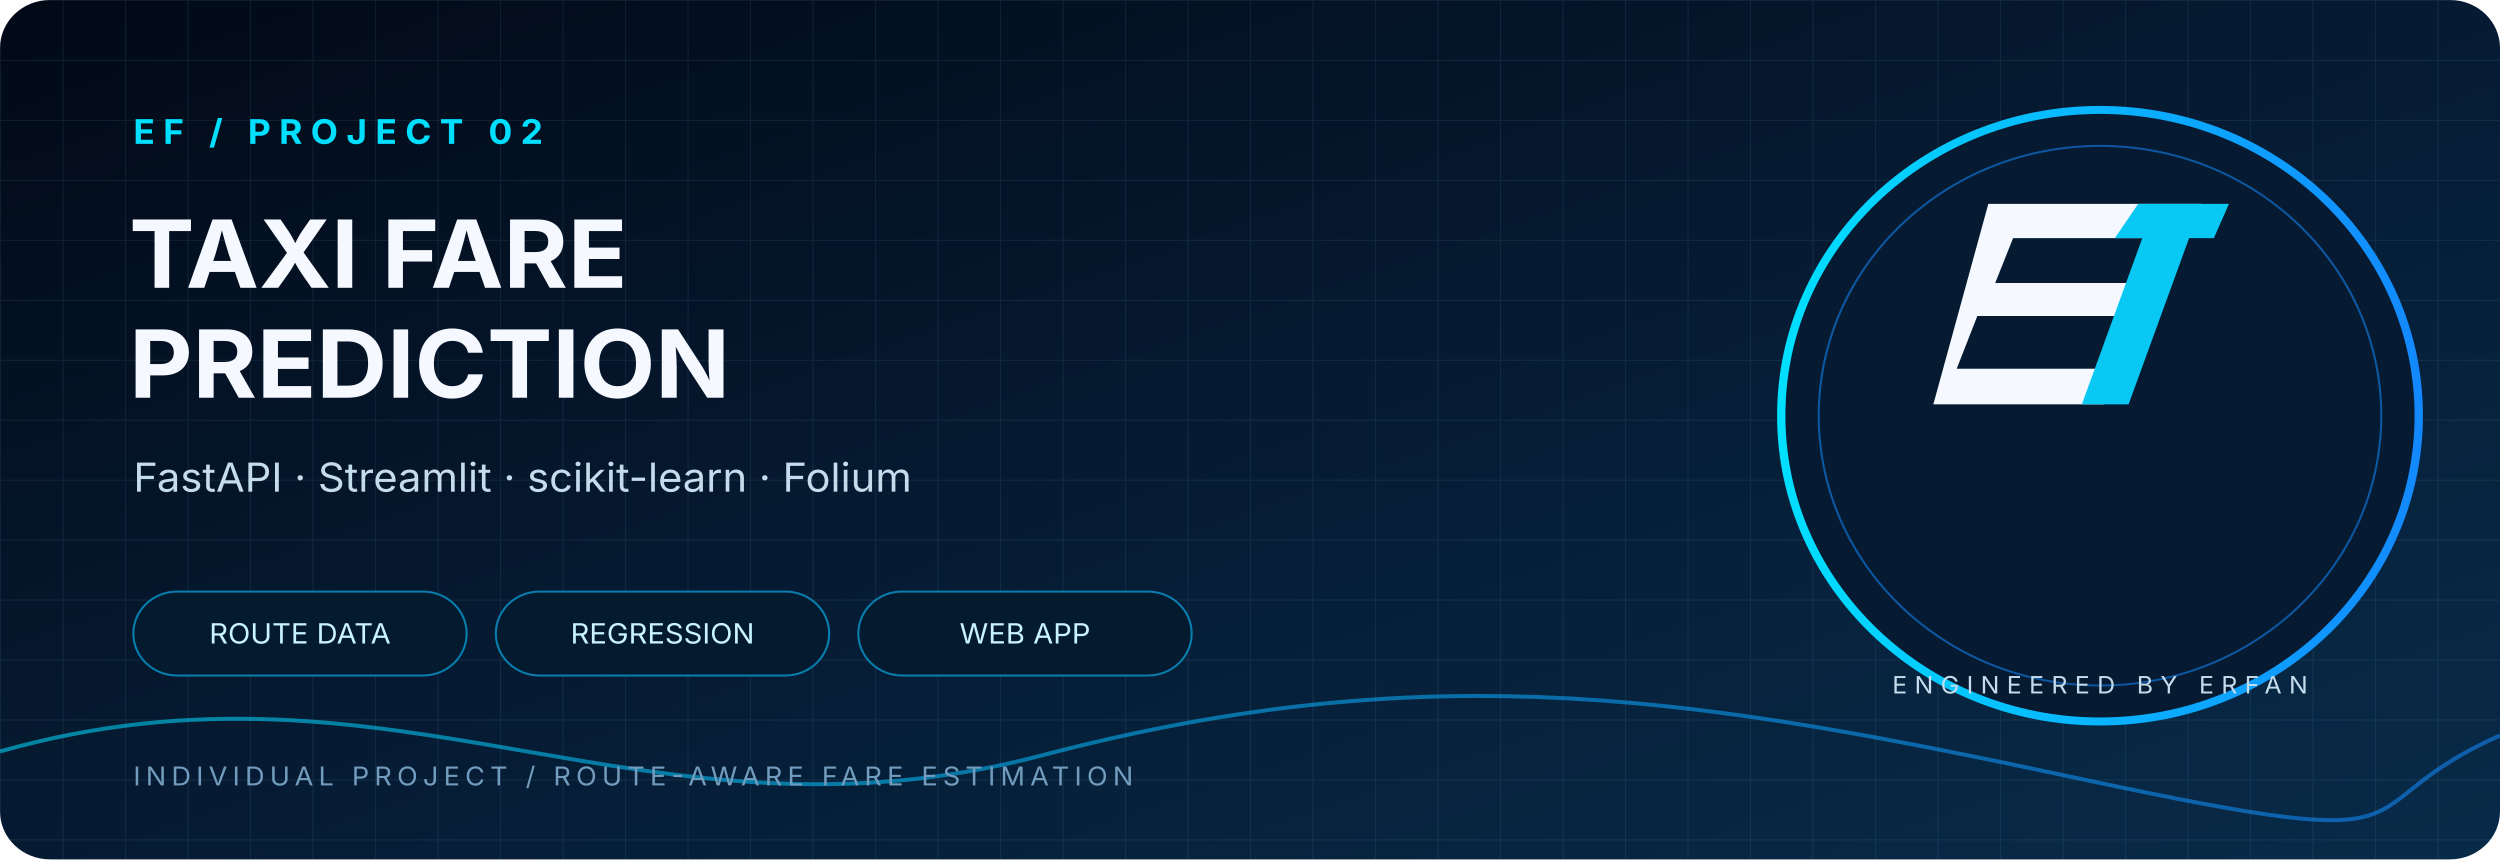
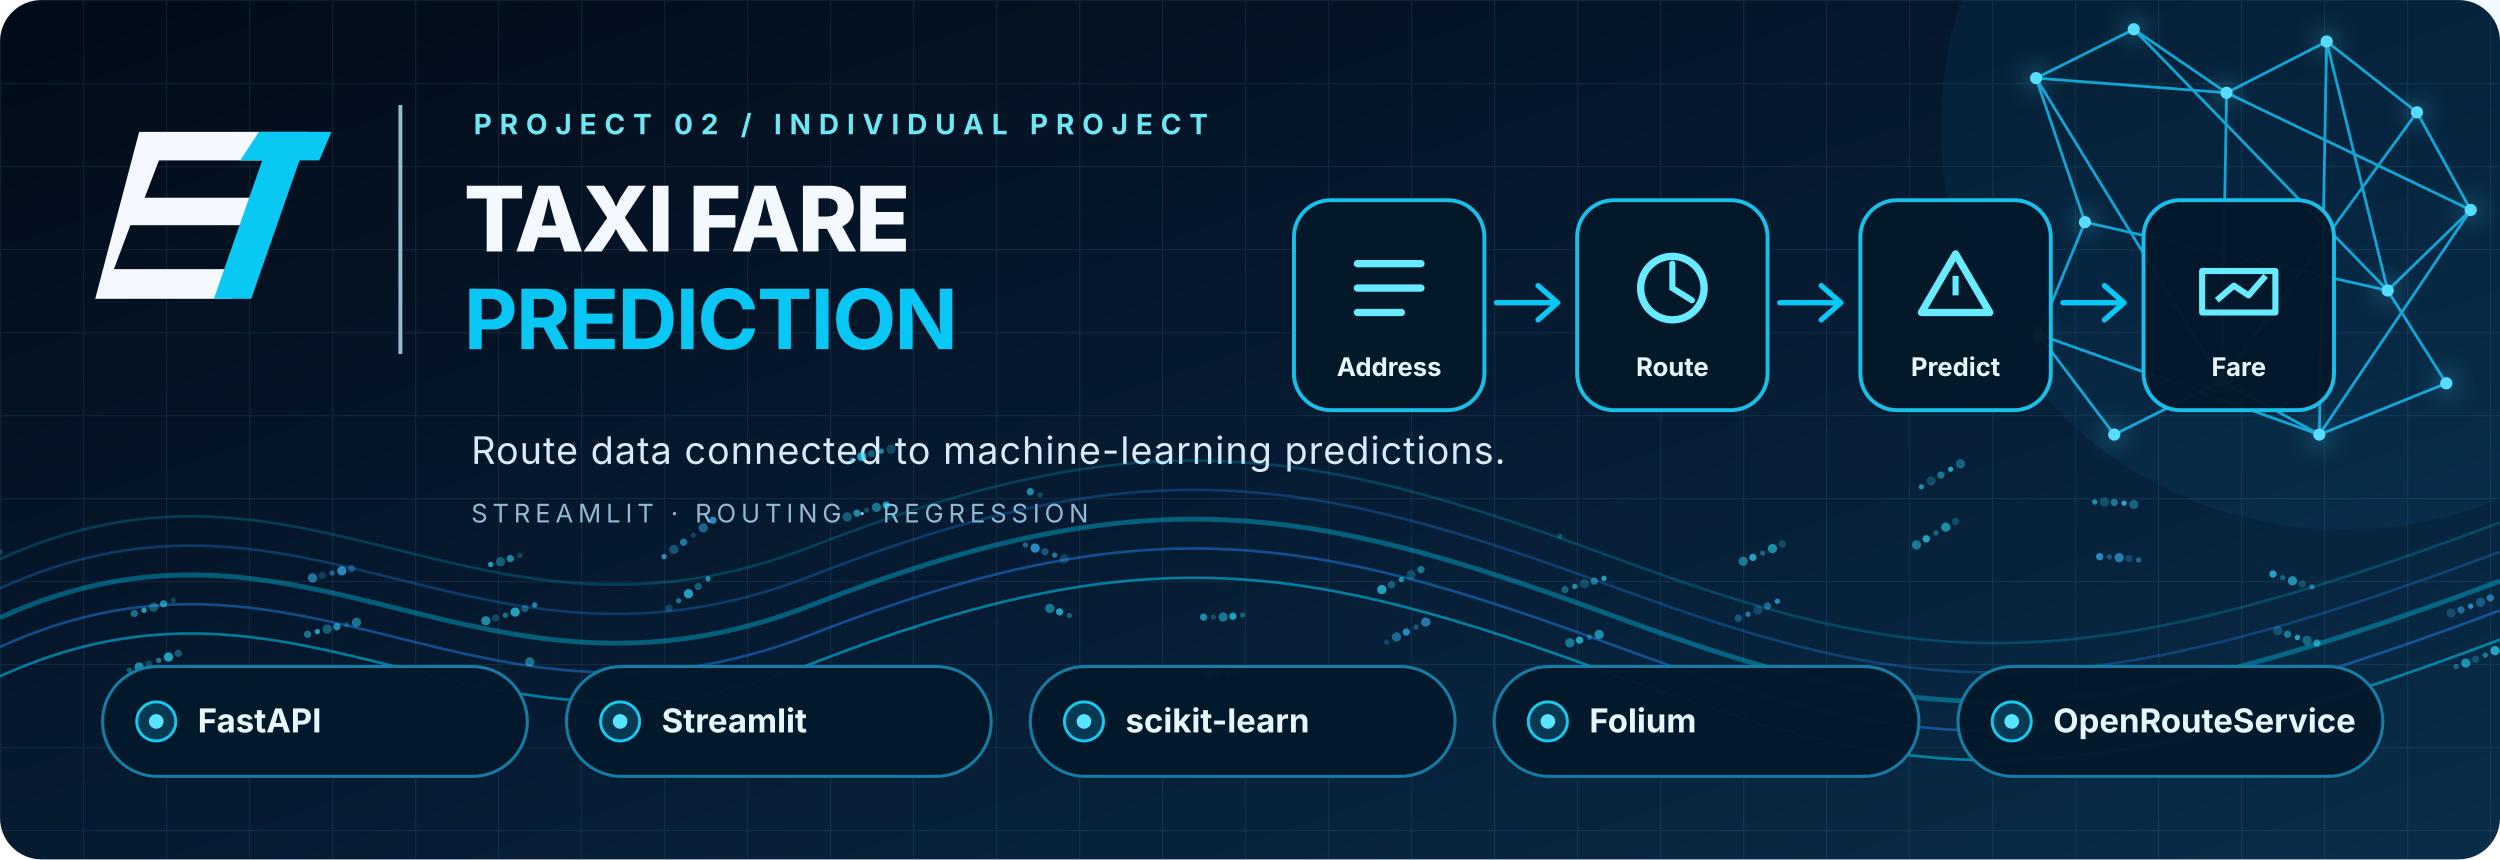
- <svg xmlns="http://www.w3.org/2000/svg" width="1600" height="550" viewBox="0 0 1200 430" preserveAspectRatio="none" role="img" aria-labelledby="t d">
+ <svg xmlns="http://www.w3.org/2000/svg" width="1024" height="352" viewBox="0 0 1024 352" role="img" aria-labelledby="title desc">
  <defs>
    <linearGradient id="bg" x1="0" y1="0" x2="1" y2="1">
-       <stop stop-color="#020916" />
-       <stop offset=".56" stop-color="#061d36" />
-       <stop offset="1" stop-color="#082b49" />
+       <stop offset="0" stop-color="#020b17" />
+       <stop offset=".52" stop-color="#061b32" />
+       <stop offset="1" stop-color="#092d49" />
    </linearGradient>
-     <linearGradient id="cyan">
-       <stop stop-color="#00dfff" />
-       <stop offset="1" stop-color="#1389ff" />
+     <linearGradient id="cyan" x1="0" y1="0" x2="1" y2="0">
+       <stop offset="0" stop-color="#00d4ff" />
+       <stop offset="1" stop-color="#36a2ff" />
    </linearGradient>
-     <pattern id="grid" width="30" height="30" patternUnits="userSpaceOnUse">
-       <path d="M30 0H0V30" fill="none" stroke="#8bcdf0" stroke-opacity=".09" />
+     <linearGradient id="wave" x1="0" y1="0" x2="1" y2="0">
+       <stop offset="0" stop-color="#00a9e8" stop-opacity=".06" />
+       <stop offset=".5" stop-color="#00d8ff" stop-opacity=".7" />
+       <stop offset="1" stop-color="#268aff" stop-opacity=".08" />
+     </linearGradient>
+     <pattern id="grid" width="34" height="34" patternUnits="userSpaceOnUse">
+       <path d="M34 0H0V34" fill="none" stroke="#80c8ed" stroke-opacity=".09" stroke-width="1" />
    </pattern>
+     <filter id="glow" x="-50%" y="-50%" width="200%" height="200%">
+       <feGaussianBlur stdDeviation="5" result="blur" />
+       <feMerge>
+         <feMergeNode in="blur" />
+         <feMergeNode in="SourceGraphic" />
+       </feMerge>
+     </filter>
  </defs>
-   <rect width="1200" height="430" rx="24" fill="url(#bg)" />
-   <rect width="1200" height="430" rx="24" fill="url(#grid)" />
-   <path d="M0 376C190 320 310 430 500 378S820 350 1000 390S1120 405 1200 368" fill="none" stroke="url(#cyan)" stroke-width="2" opacity=".55" />
-   <g font-family="Inter,Segoe UI,Arial,sans-serif">
-     <text x="64" y="72" fill="#00dfff" font-size="17" font-weight="750" letter-spacing="4">EF / PROJECT 02</text>
-     <text x="62" y="144" fill="#f5f8ff" font-size="47" font-weight="750">TAXI FARE</text>
-     <text x="62" y="199" fill="#f5f8ff" font-size="47" font-weight="750">PREDICTION</text>
-     <text x="64" y="246" fill="#c5dced" font-size="20">FastAPI · Streamlit · scikit-learn · Folium</text>
-     <rect x="64" y="296" width="160" height="42" rx="21" fill="#041a2e" stroke="#087eae" />
-     <text x="144" y="322" text-anchor="middle" fill="#c9f4ff" font-family="Inter,Segoe UI,Arial,sans-serif" font-size="14">ROUTE DATA</text>
-     <rect x="238" y="296" width="160" height="42" rx="21" fill="#041a2e" stroke="#087eae" />
-     <text x="318" y="322" text-anchor="middle" fill="#c9f4ff" font-family="Inter,Segoe UI,Arial,sans-serif" font-size="14">REGRESSION</text>
-     <rect x="412" y="296" width="160" height="42" rx="21" fill="#041a2e" stroke="#087eae" />
-     <text x="492" y="322" text-anchor="middle" fill="#c9f4ff" font-family="Inter,Segoe UI,Arial,sans-serif" font-size="14">WEB APP</text>
-     <text x="64" y="393" fill="#729cbd" font-size="13" letter-spacing="2.5">INDIVIDUAL PROJECT / ROUTE-AWARE FARE ESTIMATION</text>
-   </g>
-   <circle cx="1008" cy="208" r="153" fill="#061b31" stroke="url(#cyan)" stroke-width="4" />
-   <circle cx="1008" cy="208" r="135" fill="none" stroke="#1389ff" opacity=".55" />
-   <g transform="translate(928 102) scale(.66) translate(-25 -120)">
+   <rect width="1024" height="352" rx="17" fill="url(#bg)" />
+   <rect width="1024" height="352" rx="17" fill="url(#grid)" />
+   <circle cx="960" cy="52" r="165" fill="#00bfff" opacity=".055" />
+   <g transform="translate(39 54) scale(.45) translate(-25 -120)">
    <path d="M65 120H220L206 146H83L70 180H179L165 205H57L42 245H162L149 272H25L65 120Z" fill="#f5f9ff" />
    <path d="M174 120H240L229 146H211L167 272H133L177 146H157Z" fill="#09c8f4" />
  </g>
-   <text x="1008" y="347" text-anchor="middle" fill="#c5dced" font-family="Inter,Segoe UI,Arial,sans-serif" font-size="12" letter-spacing="3.5">ENGINEERED BY ERFAN</text>
+   <path d="M164 43V145" stroke="#b9e7f8" stroke-width="1.6" opacity=".8" />
+   <g font-family="Inter,Segoe UI,Arial,sans-serif">
+     <text x="194" y="55" fill="#6fe7f3" font-size="11.5" font-weight="700" letter-spacing="3.2">PROJECT 02  /  INDIVIDUAL PROJECT</text>
+     <text x="190" y="103" fill="#f4f8ff" font-size="37" font-weight="760" letter-spacing="-1">TAXI FARE</text>
+     <text x="190" y="143" fill="#08c7f5" font-size="34" font-weight="730" letter-spacing="-0.7">PREDICTION</text>
+     <path d="M192 163H490" stroke="url(#cyan)" stroke-width="2.3" filter="url(#glow)" />
+     <text x="193" y="190" fill="#d9eafa" font-size="15.5" letter-spacing=".4">Route data connected to machine-learning predictions.</text>
+     <text x="193" y="214" fill="#92b9d2" font-size="10.5" letter-spacing="2">STREAMLIT  ·  ROUTING  ·  REGRESSION</text>
+   </g>
+   <g stroke="#13c9ff" stroke-width="1.15" fill="none" opacity=".78">
+     <path d="M834 32L874 12" />
+     <path d="M874 12L912 38" />
+     <path d="M912 38L953 17" />
+     <path d="M953 17L990 46" />
+     <path d="M990 46L1012 86" />
+     <path d="M1012 86L978 119" />
+     <path d="M978 119L1002 157" />
+     <path d="M1002 157L950 178" />
+     <path d="M950 178L910 156" />
+     <path d="M910 156L866 178" />
+     <path d="M866 178L835 137" />
+     <path d="M835 137L854 91" />
+     <path d="M854 91L834 32" />
+     <path d="M834 32L912 38" />
+     <path d="M912 38L1012 86" />
+     <path d="M1012 86L950 178" />
+     <path d="M950 178L835 137" />
+     <path d="M874 12L978 119" />
+     <path d="M953 17L950 178" />
+     <path d="M990 46L910 156" />
+     <path d="M912 38L910 156" />
+     <path d="M978 119L854 91" />
+     <path d="M834 32L910 156" />
+     <path d="M953 17L978 119" />
+   </g>
+   <g fill="#55dcff" filter="url(#glow)">
+     <circle cx="834" cy="32" r="2.5" />
+     <circle cx="874" cy="12" r="2.5" />
+     <circle cx="912" cy="38" r="2.5" />
+     <circle cx="953" cy="17" r="2.5" />
+     <circle cx="990" cy="46" r="2.5" />
+     <circle cx="1012" cy="86" r="2.5" />
+     <circle cx="978" cy="119" r="2.5" />
+     <circle cx="1002" cy="157" r="2.5" />
+     <circle cx="950" cy="178" r="2.5" />
+     <circle cx="910" cy="156" r="2.5" />
+     <circle cx="866" cy="178" r="2.5" />
+     <circle cx="835" cy="137" r="2.5" />
+     <circle cx="854" cy="91" r="2.5" />
+   </g>
+   <g>
+     <g>
+       <rect x="530" y="82" width="78" height="86" rx="15" fill="#04192b" fill-opacity=".97" stroke="#18bfe9" stroke-width="1.6" />
+       <path d="M556 108h26M556 118h26M556 128h18" stroke="#68eaff" stroke-width="3" stroke-linecap="round" />
+       <text x="569" y="154" text-anchor="middle" font-family="Inter,Segoe UI,Arial,sans-serif" font-size="10.5" font-weight="650" fill="#e8f7ff">Address</text>
+     </g>
+     <path d="M613 124h25m-8-7 8 7-8 7" fill="none" stroke="#08c8f5" stroke-width="2.2" stroke-linecap="round" stroke-linejoin="round" />
+     <g>
+       <rect x="646" y="82" width="78" height="86" rx="15" fill="#04192b" fill-opacity=".97" stroke="#18bfe9" stroke-width="1.6" />
+       <circle cx="685" cy="118" r="13" fill="none" stroke="#68eaff" stroke-width="3" />
+       <path d="M685 108v10l8 5" fill="none" stroke="#68eaff" stroke-width="2.5" stroke-linecap="round" />
+       <text x="685" y="154" text-anchor="middle" font-family="Inter,Segoe UI,Arial,sans-serif" font-size="10.5" font-weight="650" fill="#e8f7ff">Route</text>
+     </g>
+     <path d="M729 124h25m-8-7 8 7-8 7" fill="none" stroke="#08c8f5" stroke-width="2.2" stroke-linecap="round" stroke-linejoin="round" />
+     <g>
+       <rect x="762" y="82" width="78" height="86" rx="15" fill="#04192b" fill-opacity=".97" stroke="#18bfe9" stroke-width="1.6" />
+       <path d="M787 128l14-24 14 24z" fill="none" stroke="#68eaff" stroke-width="3" stroke-linejoin="round" />
+       <path d="M801 113v8" stroke="#68eaff" stroke-width="2.5" />
+       <text x="801" y="154" text-anchor="middle" font-family="Inter,Segoe UI,Arial,sans-serif" font-size="10.5" font-weight="650" fill="#e8f7ff">Predict</text>
+     </g>
+     <path d="M845 124h25m-8-7 8 7-8 7" fill="none" stroke="#08c8f5" stroke-width="2.2" stroke-linecap="round" stroke-linejoin="round" />
+     <g>
+       <rect x="878" y="82" width="78" height="86" rx="15" fill="#04192b" fill-opacity=".97" stroke="#18bfe9" stroke-width="1.6" />
+       <path d="M902 128v-17h30v17zM908 123l7-6 6 4 7-8" fill="none" stroke="#68eaff" stroke-width="2.5" stroke-linejoin="round" />
+       <text x="917" y="154" text-anchor="middle" font-family="Inter,Segoe UI,Arial,sans-serif" font-size="10.5" font-weight="650" fill="#e8f7ff">Fare</text>
+     </g>
+   </g>
+   <g>
+     <path d="M0 229 C125 172 196 277 332 224 S535 182 660 228 S846 281 1024 214" fill="none" stroke="#00d8ff" stroke-opacity="0.2" stroke-width="1.1" />
+     <path d="M0 241 C125 184 196 289 332 236 S535 194 660 240 S846 293 1024 226" fill="none" stroke="#258bff" stroke-opacity="0.28" stroke-width="1.1" />
+     <path d="M0 253 C125 196 196 301 332 248 S535 206 660 252 S846 305 1024 238" fill="none" stroke="#00d8ff" stroke-opacity="0.36" stroke-width="2" />
+     <path d="M0 265 C125 208 196 313 332 260 S535 218 660 264 S846 317 1024 250" fill="none" stroke="#258bff" stroke-opacity="0.44" stroke-width="1.1" />
+     <path d="M0 277 C125 220 196 325 332 272 S535 230 660 276 S846 329 1024 262" fill="none" stroke="#00d8ff" stroke-opacity="0.52" stroke-width="1.1" />
+     <circle cx="0" cy="226.0" r="1.1" fill="#39baff" opacity="0.24" />
+     <circle cx="73" cy="267.6" r="1.5" fill="#2ddfff" opacity="0.35" />
+     <circle cx="146" cy="254.9" r="1.9" fill="#2ddfff" opacity="0.46" />
+     <circle cx="219" cy="247.8" r="1.1" fill="#2ddfff" opacity="0.57" />
+     <circle cx="292" cy="213.1" r="1.5" fill="#39baff" opacity="0.68" />
+     <circle cx="365" cy="184.0" r="1.9" fill="#2ddfff" opacity="0.24" />
+     <circle cx="438" cy="252.1" r="1.1" fill="#2ddfff" opacity="0.35" />
+     <circle cx="511" cy="274.1" r="1.5" fill="#2ddfff" opacity="0.46" />
+     <circle cx="584" cy="254.8" r="1.9" fill="#39baff" opacity="0.57" />
+     <circle cx="657" cy="236.9" r="1.1" fill="#2ddfff" opacity="0.68" />
+     <circle cx="730" cy="222.8" r="1.5" fill="#2ddfff" opacity="0.24" />
+     <circle cx="803" cy="190.0" r="1.9" fill="#2ddfff" opacity="0.35" />
+     <circle cx="876" cy="229.4" r="1.1" fill="#39baff" opacity="0.46" />
+     <circle cx="949" cy="263.4" r="1.5" fill="#2ddfff" opacity="0.57" />
+     <circle cx="1022" cy="266.5" r="1.9" fill="#2ddfff" opacity="0.68" />
+     <circle cx="71" cy="245.9" r="1.1" fill="#2ddfff" opacity="0.24" />
+     <circle cx="144" cy="232.9" r="1.5" fill="#39baff" opacity="0.35" />
+     <circle cx="217" cy="271.1" r="1.9" fill="#2ddfff" opacity="0.46" />
+     <circle cx="290" cy="237.1" r="1.1" fill="#2ddfff" opacity="0.57" />
+     <circle cx="363" cy="206.9" r="1.5" fill="#2ddfff" opacity="0.68" />
+     <circle cx="436" cy="228.9" r="1.9" fill="#39baff" opacity="0.24" />
+     <circle cx="509" cy="251.9" r="1.1" fill="#2ddfff" opacity="0.35" />
+     <circle cx="582" cy="233.3" r="1.5" fill="#2ddfff" opacity="0.46" />
+     <circle cx="655" cy="259.9" r="1.9" fill="#2ddfff" opacity="0.57" />
+     <circle cx="728" cy="246.3" r="1.1" fill="#39baff" opacity="0.68" />
+     <circle cx="801" cy="213.6" r="1.5" fill="#2ddfff" opacity="0.24" />
+     <circle cx="874" cy="206.6" r="1.9" fill="#2ddfff" opacity="0.35" />
+     <circle cx="947" cy="240.4" r="1.1" fill="#2ddfff" opacity="0.46" />
+     <circle cx="1020" cy="244.9" r="1.5" fill="#39baff" opacity="0.57" />
+     <circle cx="69" cy="269.1" r="1.9" fill="#2ddfff" opacity="0.68" />
+     <circle cx="142" cy="255.8" r="1.1" fill="#2ddfff" opacity="0.24" />
+     <circle cx="215" cy="249.3" r="1.5" fill="#2ddfff" opacity="0.35" />
+     <circle cx="288" cy="216.2" r="1.9" fill="#39baff" opacity="0.46" />
+     <circle cx="361" cy="184.8" r="1.1" fill="#2ddfff" opacity="0.57" />
+     <circle cx="434" cy="250.6" r="1.5" fill="#2ddfff" opacity="0.68" />
+     <circle cx="507" cy="274.6" r="1.9" fill="#2ddfff" opacity="0.24" />
+     <circle cx="580" cy="256.9" r="1.1" fill="#39baff" opacity="0.35" />
+     <circle cx="653" cy="238.0" r="1.5" fill="#2ddfff" opacity="0.46" />
+     <circle cx="726" cy="224.7" r="1.9" fill="#2ddfff" opacity="0.57" />
+     <circle cx="799" cy="192.2" r="1.1" fill="#2ddfff" opacity="0.68" />
+     <circle cx="872" cy="228.8" r="1.5" fill="#39baff" opacity="0.24" />
+     <circle cx="945" cy="262.3" r="1.9" fill="#2ddfff" opacity="0.35" />
+     <circle cx="1018" cy="268.3" r="1.1" fill="#2ddfff" opacity="0.46" />
+     <circle cx="67" cy="247.3" r="1.5" fill="#2ddfff" opacity="0.57" />
+     <circle cx="140" cy="233.8" r="1.9" fill="#39baff" opacity="0.68" />
+     <circle cx="213" cy="227.5" r="1.1" fill="#2ddfff" opacity="0.24" />
+     <circle cx="286" cy="240.2" r="1.5" fill="#2ddfff" opacity="0.35" />
+     <circle cx="359" cy="207.8" r="1.9" fill="#2ddfff" opacity="0.46" />
+     <circle cx="432" cy="227.4" r="1.1" fill="#39baff" opacity="0.57" />
+     <circle cx="505" cy="252.4" r="1.5" fill="#2ddfff" opacity="0.68" />
+     <circle cx="578" cy="235.4" r="1.9" fill="#2ddfff" opacity="0.24" />
+     <circle cx="651" cy="261.0" r="1.1" fill="#2ddfff" opacity="0.35" />
+     <circle cx="724" cy="248.2" r="1.5" fill="#39baff" opacity="0.46" />
+     <circle cx="797" cy="215.9" r="1.9" fill="#2ddfff" opacity="0.57" />
+     <circle cx="870" cy="206.1" r="1.1" fill="#2ddfff" opacity="0.68" />
+     <circle cx="943" cy="239.2" r="1.5" fill="#2ddfff" opacity="0.24" />
+     <circle cx="1016" cy="246.7" r="1.9" fill="#39baff" opacity="0.35" />
+     <circle cx="65" cy="270.5" r="1.1" fill="#2ddfff" opacity="0.46" />
+     <circle cx="138" cy="256.7" r="1.5" fill="#2ddfff" opacity="0.57" />
+     <circle cx="211" cy="250.7" r="1.9" fill="#2ddfff" opacity="0.68" />
+     <circle cx="284" cy="219.2" r="1.1" fill="#39baff" opacity="0.24" />
+     <circle cx="357" cy="185.8" r="1.5" fill="#2ddfff" opacity="0.35" />
+     <circle cx="430" cy="249.2" r="1.9" fill="#2ddfff" opacity="0.46" />
+     <circle cx="503" cy="275.0" r="1.1" fill="#2ddfff" opacity="0.57" />
+     <circle cx="576" cy="258.9" r="1.5" fill="#39baff" opacity="0.68" />
+     <circle cx="649" cy="239.1" r="1.9" fill="#2ddfff" opacity="0.24" />
+     <circle cx="722" cy="226.6" r="1.1" fill="#2ddfff" opacity="0.35" />
+     <circle cx="795" cy="194.6" r="1.5" fill="#2ddfff" opacity="0.46" />
+     <circle cx="868" cy="228.4" r="1.9" fill="#39baff" opacity="0.57" />
+     <circle cx="941" cy="261.1" r="1.1" fill="#2ddfff" opacity="0.68" />
+     <circle cx="1014" cy="270.0" r="1.5" fill="#2ddfff" opacity="0.24" />
+     <circle cx="63" cy="248.7" r="1.9" fill="#2ddfff" opacity="0.35" />
+     <circle cx="136" cy="234.7" r="1.1" fill="#39baff" opacity="0.46" />
+     <circle cx="209" cy="228.8" r="1.5" fill="#2ddfff" opacity="0.57" />
+     <circle cx="282" cy="243.2" r="1.9" fill="#2ddfff" opacity="0.68" />
+     <circle cx="355" cy="208.9" r="1.1" fill="#2ddfff" opacity="0.24" />
+     <circle cx="428" cy="226.0" r="1.5" fill="#39baff" opacity="0.35" />
+     <circle cx="501" cy="252.7" r="1.9" fill="#2ddfff" opacity="0.46" />
+     <circle cx="574" cy="237.4" r="1.1" fill="#2ddfff" opacity="0.57" />
+     <circle cx="647" cy="262.2" r="1.5" fill="#2ddfff" opacity="0.68" />
+     <circle cx="720" cy="249.9" r="1.9" fill="#39baff" opacity="0.24" />
+     <circle cx="793" cy="218.3" r="1.1" fill="#2ddfff" opacity="0.35" />
+     <circle cx="866" cy="205.8" r="1.5" fill="#2ddfff" opacity="0.46" />
+     <circle cx="939" cy="237.9" r="1.9" fill="#2ddfff" opacity="0.57" />
+     <circle cx="1012" cy="248.3" r="1.1" fill="#39baff" opacity="0.68" />
+     <circle cx="61" cy="271.9" r="1.5" fill="#2ddfff" opacity="0.24" />
+     <circle cx="134" cy="257.7" r="1.9" fill="#2ddfff" opacity="0.35" />
+     <circle cx="207" cy="252.0" r="1.1" fill="#2ddfff" opacity="0.46" />
+     <circle cx="280" cy="222.1" r="1.5" fill="#39baff" opacity="0.57" />
+     <circle cx="353" cy="187.0" r="1.9" fill="#2ddfff" opacity="0.68" />
+     <circle cx="426" cy="202.7" r="1.1" fill="#2ddfff" opacity="0.24" />
+     <circle cx="499" cy="275.3" r="1.5" fill="#2ddfff" opacity="0.35" />
+     <circle cx="572" cy="260.9" r="1.9" fill="#39baff" opacity="0.46" />
+     <circle cx="645" cy="240.2" r="1.1" fill="#2ddfff" opacity="0.57" />
+     <circle cx="718" cy="228.3" r="1.5" fill="#2ddfff" opacity="0.68" />
+     <circle cx="791" cy="197.0" r="1.9" fill="#2ddfff" opacity="0.24" />
+     <circle cx="864" cy="228.1" r="1.1" fill="#39baff" opacity="0.35" />
+     <circle cx="937" cy="259.8" r="1.5" fill="#2ddfff" opacity="0.46" />
+     <circle cx="1010" cy="271.6" r="1.9" fill="#2ddfff" opacity="0.57" />
+     <circle cx="59" cy="250.0" r="1.1" fill="#2ddfff" opacity="0.68" />
+     <circle cx="132" cy="235.7" r="1.5" fill="#39baff" opacity="0.24" />
+     <circle cx="205" cy="230.1" r="1.9" fill="#2ddfff" opacity="0.35" />
+     <circle cx="278" cy="246.1" r="1.1" fill="#2ddfff" opacity="0.46" />
+     <circle cx="351" cy="210.2" r="1.5" fill="#2ddfff" opacity="0.57" />
+     <circle cx="424" cy="224.5" r="1.9" fill="#39baff" opacity="0.68" />
+     <circle cx="497" cy="252.8" r="1.1" fill="#2ddfff" opacity="0.24" />
+     <circle cx="570" cy="239.5" r="1.5" fill="#2ddfff" opacity="0.35" />
+     <circle cx="643" cy="263.3" r="1.9" fill="#2ddfff" opacity="0.46" />
+     <circle cx="716" cy="251.6" r="1.1" fill="#39baff" opacity="0.57" />
+     <circle cx="789" cy="220.7" r="1.5" fill="#2ddfff" opacity="0.68" />
+     <circle cx="862" cy="205.6" r="1.9" fill="#2ddfff" opacity="0.24" />
+     <circle cx="935" cy="236.6" r="1.1" fill="#2ddfff" opacity="0.35" />
+     <circle cx="1008" cy="249.8" r="1.5" fill="#39baff" opacity="0.46" />
+     <circle cx="57" cy="273.2" r="1.9" fill="#2ddfff" opacity="0.57" />
+     <circle cx="130" cy="258.7" r="1.1" fill="#2ddfff" opacity="0.68" />
+     <circle cx="203" cy="253.1" r="1.5" fill="#2ddfff" opacity="0.24" />
+     <circle cx="276" cy="225.1" r="1.9" fill="#39baff" opacity="0.35" />
+     <circle cx="349" cy="188.4" r="1.1" fill="#2ddfff" opacity="0.46" />
+     <circle cx="422" cy="201.4" r="1.5" fill="#2ddfff" opacity="0.57" />
+     <circle cx="495" cy="275.4" r="1.9" fill="#2ddfff" opacity="0.68" />
+     <circle cx="568" cy="263.0" r="1.1" fill="#39baff" opacity="0.24" />
+     <circle cx="641" cy="241.5" r="1.5" fill="#2ddfff" opacity="0.35" />
+     <circle cx="714" cy="229.9" r="1.9" fill="#2ddfff" opacity="0.46" />
+     <circle cx="787" cy="199.4" r="1.1" fill="#2ddfff" opacity="0.57" />
+     <circle cx="860" cy="228.0" r="1.5" fill="#39baff" opacity="0.68" />
+     <circle cx="933" cy="258.3" r="1.9" fill="#2ddfff" opacity="0.24" />
+     <circle cx="1006" cy="273.0" r="1.1" fill="#2ddfff" opacity="0.35" />
+     <circle cx="55" cy="251.3" r="1.5" fill="#2ddfff" opacity="0.46" />
+     <circle cx="128" cy="236.7" r="1.9" fill="#39baff" opacity="0.57" />
+     <circle cx="201" cy="231.2" r="1.1" fill="#2ddfff" opacity="0.68" />
+     <circle cx="274" cy="249.1" r="1.5" fill="#2ddfff" opacity="0.24" />
+     <circle cx="347" cy="211.7" r="1.9" fill="#2ddfff" opacity="0.35" />
+     <circle cx="420" cy="223.2" r="1.1" fill="#39baff" opacity="0.46" />
+     <circle cx="493" cy="252.8" r="1.5" fill="#2ddfff" opacity="0.57" />
+     <circle cx="566" cy="241.5" r="1.9" fill="#2ddfff" opacity="0.68" />
+     <circle cx="639" cy="219.6" r="1.1" fill="#2ddfff" opacity="0.24" />
+     <circle cx="712" cy="253.2" r="1.5" fill="#39baff" opacity="0.35" />
+     <circle cx="785" cy="223.2" r="1.9" fill="#2ddfff" opacity="0.46" />
+     <circle cx="858" cy="205.6" r="1.1" fill="#2ddfff" opacity="0.57" />
+     <circle cx="931" cy="235.1" r="1.5" fill="#2ddfff" opacity="0.68" />
+     <circle cx="1004" cy="251.1" r="1.9" fill="#39baff" opacity="0.24" />
+     <circle cx="53" cy="274.5" r="1.1" fill="#2ddfff" opacity="0.35" />
+     <circle cx="126" cy="259.8" r="1.5" fill="#2ddfff" opacity="0.46" />
+     <circle cx="199" cy="254.3" r="1.9" fill="#2ddfff" opacity="0.57" />
+     <circle cx="272" cy="228.0" r="1.1" fill="#39baff" opacity="0.68" />
+   </g>
+   <g>
+     <g>
+       <rect x="42" y="273" width="174" height="45" rx="22.5" fill="#03192b" fill-opacity=".96" stroke="#167ca5" stroke-width="1.25" />
+       <circle cx="64" cy="295.5" r="8" fill="#063954" stroke="#18c9ef" stroke-width="1.2" />
+       <circle cx="64" cy="295.5" r="3" fill="#59e4ff" />
+       <text x="81" y="300" font-family="Inter,Segoe UI,Arial,sans-serif" font-size="13.5" font-weight="650" fill="#e8f7ff">FastAPI</text>
+     </g>
+     <g>
+       <rect x="232" y="273" width="174" height="45" rx="22.5" fill="#03192b" fill-opacity=".96" stroke="#167ca5" stroke-width="1.25" />
+       <circle cx="254" cy="295.5" r="8" fill="#063954" stroke="#18c9ef" stroke-width="1.2" />
+       <circle cx="254" cy="295.5" r="3" fill="#59e4ff" />
+       <text x="271" y="300" font-family="Inter,Segoe UI,Arial,sans-serif" font-size="13.5" font-weight="650" fill="#e8f7ff">Streamlit</text>
+     </g>
+     <g>
+       <rect x="422" y="273" width="174" height="45" rx="22.5" fill="#03192b" fill-opacity=".96" stroke="#167ca5" stroke-width="1.25" />
+       <circle cx="444" cy="295.5" r="8" fill="#063954" stroke="#18c9ef" stroke-width="1.2" />
+       <circle cx="444" cy="295.5" r="3" fill="#59e4ff" />
+       <text x="461" y="300" font-family="Inter,Segoe UI,Arial,sans-serif" font-size="13.5" font-weight="650" fill="#e8f7ff">scikit-learn</text>
+     </g>
+     <g>
+       <rect x="612" y="273" width="174" height="45" rx="22.5" fill="#03192b" fill-opacity=".96" stroke="#167ca5" stroke-width="1.25" />
+       <circle cx="634" cy="295.5" r="8" fill="#063954" stroke="#18c9ef" stroke-width="1.2" />
+       <circle cx="634" cy="295.5" r="3" fill="#59e4ff" />
+       <text x="651" y="300" font-family="Inter,Segoe UI,Arial,sans-serif" font-size="13.5" font-weight="650" fill="#e8f7ff">Folium</text>
+     </g>
+     <g>
+       <rect x="802" y="273" width="174" height="45" rx="22.5" fill="#03192b" fill-opacity=".96" stroke="#167ca5" stroke-width="1.25" />
+       <circle cx="824" cy="295.5" r="8" fill="#063954" stroke="#18c9ef" stroke-width="1.2" />
+       <circle cx="824" cy="295.5" r="3" fill="#59e4ff" />
+       <text x="841" y="300" font-family="Inter,Segoe UI,Arial,sans-serif" font-size="13.5" font-weight="650" fill="#e8f7ff">OpenRouteService</text>
+     </g>
+   </g>
</svg>
